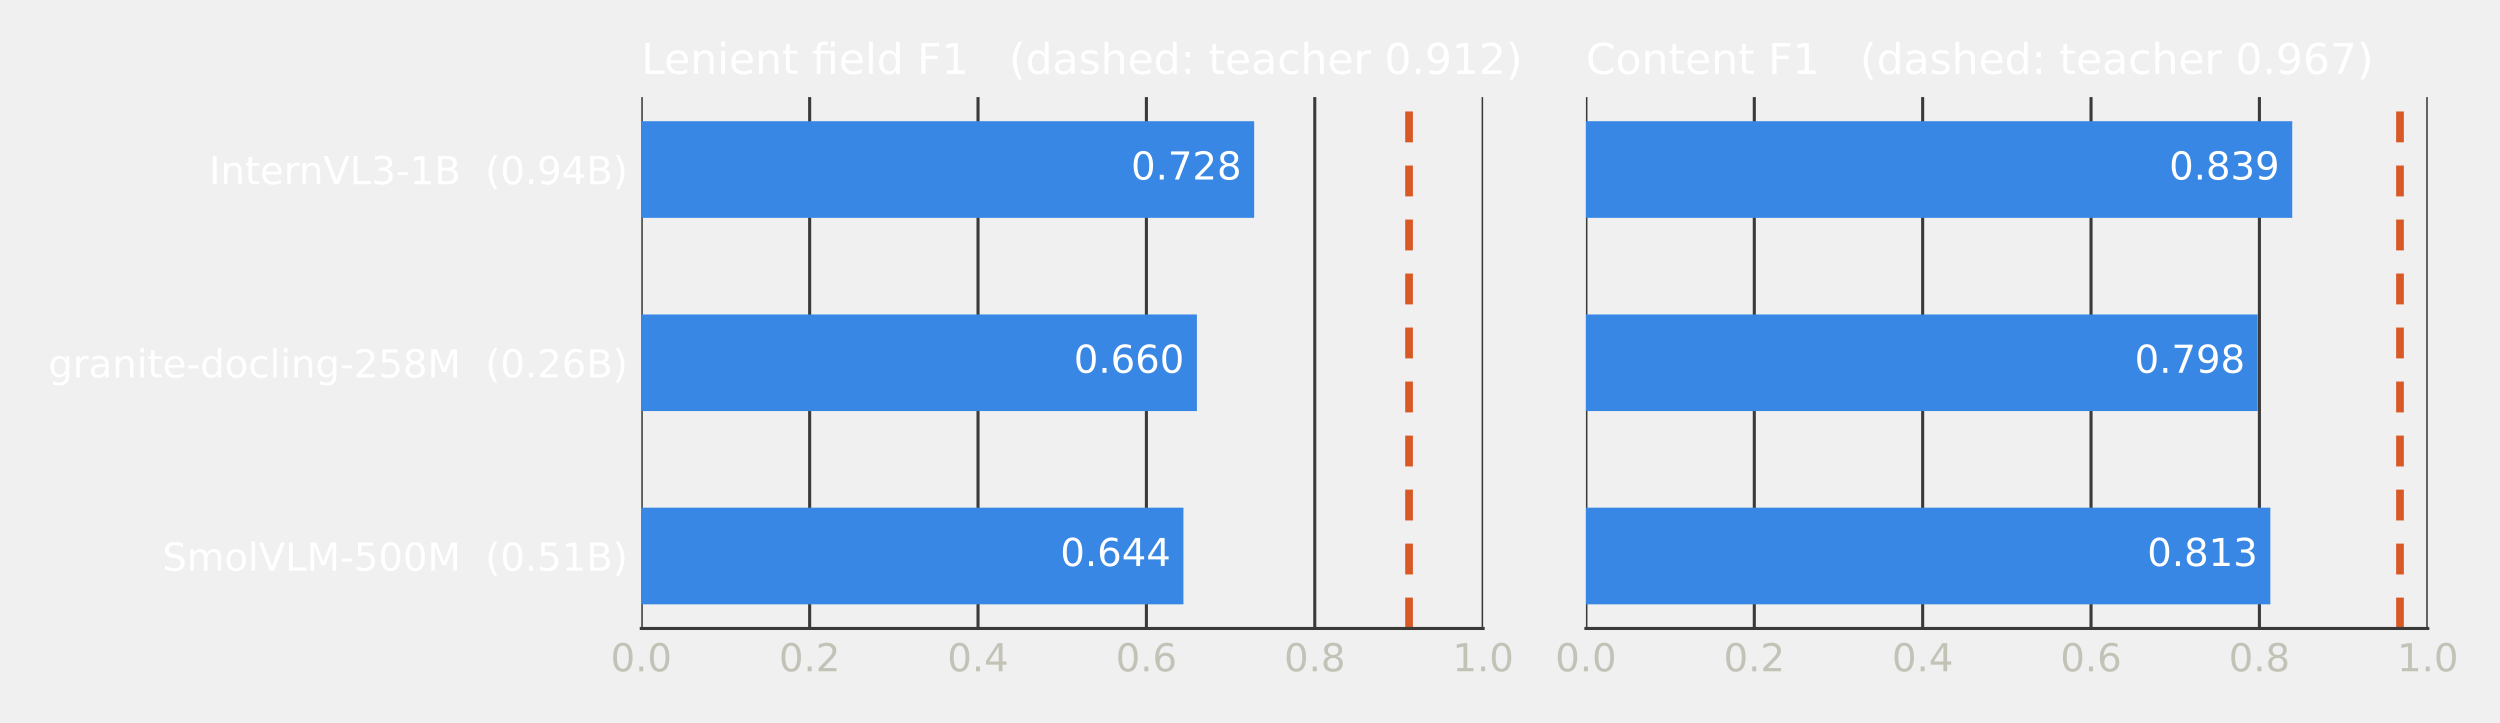
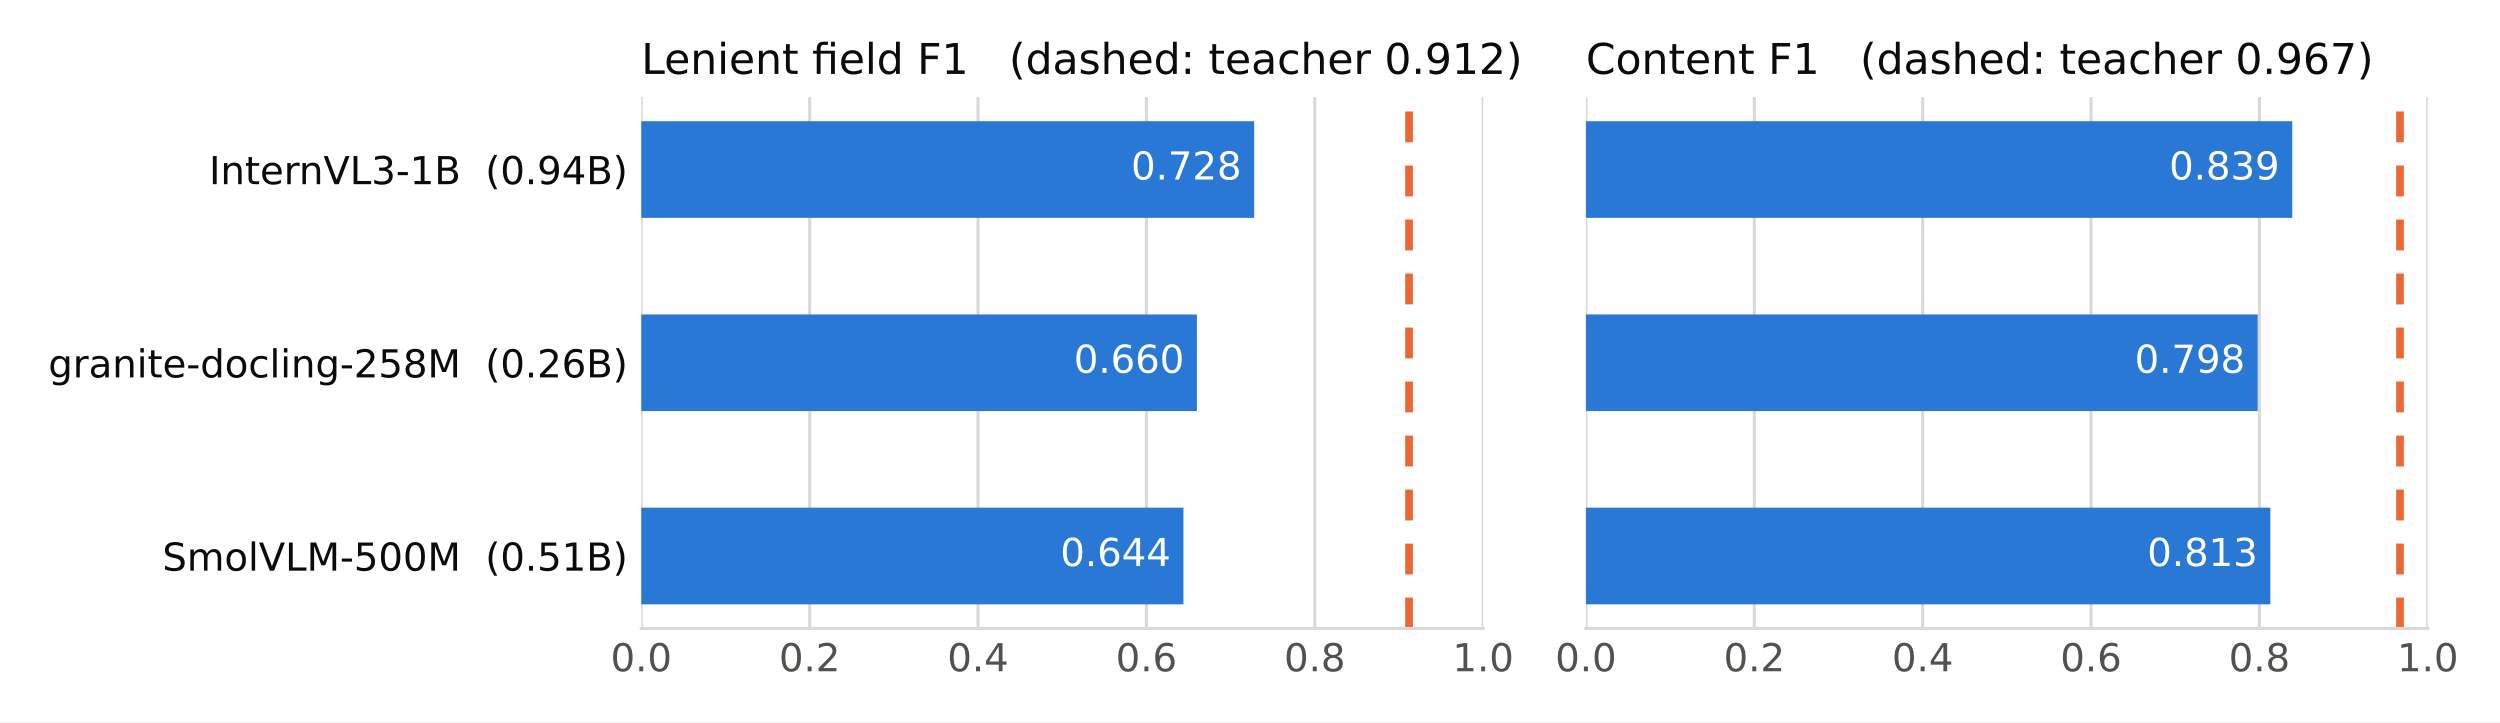
<svg xmlns="http://www.w3.org/2000/svg" xmlns:xlink="http://www.w3.org/1999/xlink" width="648pt" height="187.2pt" viewBox="0 0 648 187.2" version="1.1">
  <defs>
    <style type="text/css">*{stroke-linejoin: round; stroke-linecap: butt}</style>
  </defs>
  <g id="figure_1">
    <g id="patch_1">
-       <path d="M 0 187.2  L 648 187.2  L 648 0  L 0 0  L 0 187.2  z " style="fill: none; opacity: 0" />
+       <path d="M 0 187.2  L 648 187.2  L 648 0  L 0 0  z " style="fill: #ffffff" />
    </g>
    <g id="axes_1">
      <g id="patch_2">
        <path d="M 166.22 162.9  L 384.43 162.9  L 384.43 25.157  L 166.22 25.157  L 166.22 162.9  z " style="fill: none" />
      </g>
      <g id="matplotlib.axis_1">
        <g id="xtick_1">
          <g id="line2d_1">
-             <path d="M 166.22 162.9  L 166.22 25.157  " clip-path="url(#pff4e7fbd43)" style="fill: none; stroke: #3a3a38; stroke-width: 0.8; stroke-linecap: square" />
+             <path d="M 166.22 162.9  L 166.22 25.157  " clip-path="url(#pdae1a4c7ed)" style="fill: none; stroke: #d9d8d4; stroke-width: 0.8; stroke-linecap: square" />
          </g>
          <g id="line2d_2" />
          <g id="text_1">
-             <g style="fill: #c3c2b7" transform="translate(158.2684 173.9977) scale(0.1 -0.1)">
+             <g style="fill: #52514e" transform="translate(158.2684 173.9977) scale(0.1 -0.1)">
              <defs>
                <path id="DejaVuSans-13" d="M 2034 4250  Q 1547 4250 1301 3770  Q 1056 3291 1056 2328  Q 1056 1369 1301 889  Q 1547 409 2034 409  Q 2525 409 2770 889  Q 3016 1369 3016 2328  Q 3016 3291 2770 3770  Q 2525 4250 2034 4250  z M 2034 4750  Q 2819 4750 3233 4129  Q 3647 3509 3647 2328  Q 3647 1150 3233 529  Q 2819 -91 2034 -91  Q 1250 -91 836 529  Q 422 1150 422 2328  Q 422 3509 836 4129  Q 1250 4750 2034 4750  z " transform="scale(0.015625)" />
                <path id="DejaVuSans-11" d="M 684 794  L 1344 794  L 1344 0  L 684 0  L 684 794  z " transform="scale(0.015625)" />
              </defs>
              <use xlink:href="#DejaVuSans-13" />
              <use xlink:href="#DejaVuSans-11" transform="translate(63.625 0)" />
              <use xlink:href="#DejaVuSans-13" transform="translate(95.40625 0)" />
            </g>
          </g>
        </g>
        <g id="xtick_2">
          <g id="line2d_3">
-             <path d="M 209.862 162.9  L 209.862 25.157  " clip-path="url(#pff4e7fbd43)" style="fill: none; stroke: #3a3a38; stroke-width: 0.8; stroke-linecap: square" />
+             <path d="M 209.862 162.9  L 209.862 25.157  " clip-path="url(#pdae1a4c7ed)" style="fill: none; stroke: #d9d8d4; stroke-width: 0.8; stroke-linecap: square" />
          </g>
          <g id="line2d_4" />
          <g id="text_2">
-             <g style="fill: #c3c2b7" transform="translate(201.9104 173.9977) scale(0.1 -0.1)">
+             <g style="fill: #52514e" transform="translate(201.9104 173.9977) scale(0.1 -0.1)">
              <defs>
                <path id="DejaVuSans-15" d="M 1228 531  L 3431 531  L 3431 0  L 469 0  L 469 531  Q 828 903 1448 1529  Q 2069 2156 2228 2338  Q 2531 2678 2651 2914  Q 2772 3150 2772 3378  Q 2772 3750 2511 3984  Q 2250 4219 1831 4219  Q 1534 4219 1204 4116  Q 875 4013 500 3803  L 500 4441  Q 881 4594 1212 4672  Q 1544 4750 1819 4750  Q 2544 4750 2975 4387  Q 3406 4025 3406 3419  Q 3406 3131 3298 2873  Q 3191 2616 2906 2266  Q 2828 2175 2409 1742  Q 1991 1309 1228 531  z " transform="scale(0.015625)" />
              </defs>
              <use xlink:href="#DejaVuSans-13" />
              <use xlink:href="#DejaVuSans-11" transform="translate(63.625 0)" />
              <use xlink:href="#DejaVuSans-15" transform="translate(95.40625 0)" />
            </g>
          </g>
        </g>
        <g id="xtick_3">
          <g id="line2d_5">
-             <path d="M 253.504 162.9  L 253.504 25.157  " clip-path="url(#pff4e7fbd43)" style="fill: none; stroke: #3a3a38; stroke-width: 0.8; stroke-linecap: square" />
+             <path d="M 253.504 162.9  L 253.504 25.157  " clip-path="url(#pdae1a4c7ed)" style="fill: none; stroke: #d9d8d4; stroke-width: 0.8; stroke-linecap: square" />
          </g>
          <g id="line2d_6" />
          <g id="text_3">
-             <g style="fill: #c3c2b7" transform="translate(245.5524 173.9977) scale(0.1 -0.1)">
+             <g style="fill: #52514e" transform="translate(245.5524 173.9977) scale(0.1 -0.1)">
              <defs>
                <path id="DejaVuSans-17" d="M 2419 4116  L 825 1625  L 2419 1625  L 2419 4116  z M 2253 4666  L 3047 4666  L 3047 1625  L 3713 1625  L 3713 1100  L 3047 1100  L 3047 0  L 2419 0  L 2419 1100  L 313 1100  L 313 1709  L 2253 4666  z " transform="scale(0.015625)" />
              </defs>
              <use xlink:href="#DejaVuSans-13" />
              <use xlink:href="#DejaVuSans-11" transform="translate(63.625 0)" />
              <use xlink:href="#DejaVuSans-17" transform="translate(95.40625 0)" />
            </g>
          </g>
        </g>
        <g id="xtick_4">
          <g id="line2d_7">
-             <path d="M 297.146 162.9  L 297.146 25.157  " clip-path="url(#pff4e7fbd43)" style="fill: none; stroke: #3a3a38; stroke-width: 0.8; stroke-linecap: square" />
+             <path d="M 297.146 162.9  L 297.146 25.157  " clip-path="url(#pdae1a4c7ed)" style="fill: none; stroke: #d9d8d4; stroke-width: 0.8; stroke-linecap: square" />
          </g>
          <g id="line2d_8" />
          <g id="text_4">
-             <g style="fill: #c3c2b7" transform="translate(289.1944 173.9977) scale(0.1 -0.1)">
+             <g style="fill: #52514e" transform="translate(289.1944 173.9977) scale(0.1 -0.1)">
              <defs>
                <path id="DejaVuSans-19" d="M 2113 2584  Q 1688 2584 1439 2293  Q 1191 2003 1191 1497  Q 1191 994 1439 701  Q 1688 409 2113 409  Q 2538 409 2786 701  Q 3034 994 3034 1497  Q 3034 2003 2786 2293  Q 2538 2584 2113 2584  z M 3366 4563  L 3366 3988  Q 3128 4100 2886 4159  Q 2644 4219 2406 4219  Q 1781 4219 1451 3797  Q 1122 3375 1075 2522  Q 1259 2794 1537 2939  Q 1816 3084 2150 3084  Q 2853 3084 3261 2657  Q 3669 2231 3669 1497  Q 3669 778 3244 343  Q 2819 -91 2113 -91  Q 1303 -91 875 529  Q 447 1150 447 2328  Q 447 3434 972 4092  Q 1497 4750 2381 4750  Q 2619 4750 2861 4703  Q 3103 4656 3366 4563  z " transform="scale(0.015625)" />
              </defs>
              <use xlink:href="#DejaVuSans-13" />
              <use xlink:href="#DejaVuSans-11" transform="translate(63.625 0)" />
              <use xlink:href="#DejaVuSans-19" transform="translate(95.40625 0)" />
            </g>
          </g>
        </g>
        <g id="xtick_5">
          <g id="line2d_9">
-             <path d="M 340.788 162.9  L 340.788 25.157  " clip-path="url(#pff4e7fbd43)" style="fill: none; stroke: #3a3a38; stroke-width: 0.8; stroke-linecap: square" />
+             <path d="M 340.788 162.9  L 340.788 25.157  " clip-path="url(#pdae1a4c7ed)" style="fill: none; stroke: #d9d8d4; stroke-width: 0.8; stroke-linecap: square" />
          </g>
          <g id="line2d_10" />
          <g id="text_5">
-             <g style="fill: #c3c2b7" transform="translate(332.8364 173.9977) scale(0.1 -0.1)">
+             <g style="fill: #52514e" transform="translate(332.8364 173.9977) scale(0.1 -0.1)">
              <defs>
                <path id="DejaVuSans-1b" d="M 2034 2216  Q 1584 2216 1326 1975  Q 1069 1734 1069 1313  Q 1069 891 1326 650  Q 1584 409 2034 409  Q 2484 409 2743 651  Q 3003 894 3003 1313  Q 3003 1734 2745 1975  Q 2488 2216 2034 2216  z M 1403 2484  Q 997 2584 770 2862  Q 544 3141 544 3541  Q 544 4100 942 4425  Q 1341 4750 2034 4750  Q 2731 4750 3128 4425  Q 3525 4100 3525 3541  Q 3525 3141 3298 2862  Q 3072 2584 2669 2484  Q 3125 2378 3379 2068  Q 3634 1759 3634 1313  Q 3634 634 3220 271  Q 2806 -91 2034 -91  Q 1263 -91 848 271  Q 434 634 434 1313  Q 434 1759 690 2068  Q 947 2378 1403 2484  z M 1172 3481  Q 1172 3119 1398 2916  Q 1625 2713 2034 2713  Q 2441 2713 2670 2916  Q 2900 3119 2900 3481  Q 2900 3844 2670 4047  Q 2441 4250 2034 4250  Q 1625 4250 1398 4047  Q 1172 3844 1172 3481  z " transform="scale(0.015625)" />
              </defs>
              <use xlink:href="#DejaVuSans-13" />
              <use xlink:href="#DejaVuSans-11" transform="translate(63.625 0)" />
              <use xlink:href="#DejaVuSans-1b" transform="translate(95.40625 0)" />
            </g>
          </g>
        </g>
        <g id="xtick_6">
          <g id="line2d_11">
-             <path d="M 384.43 162.9  L 384.43 25.157  " clip-path="url(#pff4e7fbd43)" style="fill: none; stroke: #3a3a38; stroke-width: 0.8; stroke-linecap: square" />
+             <path d="M 384.43 162.9  L 384.43 25.157  " clip-path="url(#pdae1a4c7ed)" style="fill: none; stroke: #d9d8d4; stroke-width: 0.8; stroke-linecap: square" />
          </g>
          <g id="line2d_12" />
          <g id="text_6">
-             <g style="fill: #c3c2b7" transform="translate(376.4784 173.9977) scale(0.1 -0.1)">
+             <g style="fill: #52514e" transform="translate(376.4784 173.9977) scale(0.1 -0.1)">
              <defs>
                <path id="DejaVuSans-14" d="M 794 531  L 1825 531  L 1825 4091  L 703 3866  L 703 4441  L 1819 4666  L 2450 4666  L 2450 531  L 3481 531  L 3481 0  L 794 0  L 794 531  z " transform="scale(0.015625)" />
              </defs>
              <use xlink:href="#DejaVuSans-14" />
              <use xlink:href="#DejaVuSans-11" transform="translate(63.625 0)" />
              <use xlink:href="#DejaVuSans-13" transform="translate(95.40625 0)" />
            </g>
          </g>
        </g>
      </g>
      <g id="matplotlib.axis_2">
        <g id="ytick_1">
          <g id="line2d_13" />
          <g id="text_7">
-             <g style="fill: #ffffff" transform="translate(42.08406 147.9161) scale(0.1 -0.1)">
+             <g style="fill: #0b0b0b" transform="translate(42.08406 147.9161) scale(0.1 -0.1)">
              <defs>
                <path id="DejaVuSans-36" d="M 3425 4513  L 3425 3897  Q 3066 4069 2747 4153  Q 2428 4238 2131 4238  Q 1616 4238 1336 4038  Q 1056 3838 1056 3469  Q 1056 3159 1242 3001  Q 1428 2844 1947 2747  L 2328 2669  Q 3034 2534 3370 2195  Q 3706 1856 3706 1288  Q 3706 609 3251 259  Q 2797 -91 1919 -91  Q 1588 -91 1214 -16  Q 841 59 441 206  L 441 856  Q 825 641 1194 531  Q 1563 422 1919 422  Q 2459 422 2753 634  Q 3047 847 3047 1241  Q 3047 1584 2836 1778  Q 2625 1972 2144 2069  L 1759 2144  Q 1053 2284 737 2584  Q 422 2884 422 3419  Q 422 4038 858 4394  Q 1294 4750 2059 4750  Q 2388 4750 2728 4690  Q 3069 4631 3425 4513  z " transform="scale(0.015625)" />
                <path id="DejaVuSans-50" d="M 3328 2828  Q 3544 3216 3844 3400  Q 4144 3584 4550 3584  Q 5097 3584 5394 3201  Q 5691 2819 5691 2113  L 5691 0  L 5113 0  L 5113 2094  Q 5113 2597 4934 2840  Q 4756 3084 4391 3084  Q 3944 3084 3684 2787  Q 3425 2491 3425 1978  L 3425 0  L 2847 0  L 2847 2094  Q 2847 2600 2669 2842  Q 2491 3084 2119 3084  Q 1678 3084 1418 2786  Q 1159 2488 1159 1978  L 1159 0  L 581 0  L 581 3500  L 1159 3500  L 1159 2956  Q 1356 3278 1631 3431  Q 1906 3584 2284 3584  Q 2666 3584 2933 3390  Q 3200 3197 3328 2828  z " transform="scale(0.015625)" />
                <path id="DejaVuSans-52" d="M 1959 3097  Q 1497 3097 1228 2736  Q 959 2375 959 1747  Q 959 1119 1226 758  Q 1494 397 1959 397  Q 2419 397 2687 759  Q 2956 1122 2956 1747  Q 2956 2369 2687 2733  Q 2419 3097 1959 3097  z M 1959 3584  Q 2709 3584 3137 3096  Q 3566 2609 3566 1747  Q 3566 888 3137 398  Q 2709 -91 1959 -91  Q 1206 -91 779 398  Q 353 888 353 1747  Q 353 2609 779 3096  Q 1206 3584 1959 3584  z " transform="scale(0.015625)" />
                <path id="DejaVuSans-4f" d="M 603 4863  L 1178 4863  L 1178 0  L 603 0  L 603 4863  z " transform="scale(0.015625)" />
                <path id="DejaVuSans-39" d="M 1831 0  L 50 4666  L 709 4666  L 2188 738  L 3669 4666  L 4325 4666  L 2547 0  L 1831 0  z " transform="scale(0.015625)" />
                <path id="DejaVuSans-2f" d="M 628 4666  L 1259 4666  L 1259 531  L 3531 531  L 3531 0  L 628 0  L 628 4666  z " transform="scale(0.015625)" />
                <path id="DejaVuSans-30" d="M 628 4666  L 1569 4666  L 2759 1491  L 3956 4666  L 4897 4666  L 4897 0  L 4281 0  L 4281 4097  L 3078 897  L 2444 897  L 1241 4097  L 1241 0  L 628 0  L 628 4666  z " transform="scale(0.015625)" />
                <path id="DejaVuSans-10" d="M 313 2009  L 1997 2009  L 1997 1497  L 313 1497  L 313 2009  z " transform="scale(0.015625)" />
                <path id="DejaVuSans-18" d="M 691 4666  L 3169 4666  L 3169 4134  L 1269 4134  L 1269 2991  Q 1406 3038 1543 3061  Q 1681 3084 1819 3084  Q 2600 3084 3056 2656  Q 3513 2228 3513 1497  Q 3513 744 3044 326  Q 2575 -91 1722 -91  Q 1428 -91 1123 -41  Q 819 9 494 109  L 494 744  Q 775 591 1075 516  Q 1375 441 1709 441  Q 2250 441 2565 725  Q 2881 1009 2881 1497  Q 2881 1984 2565 2268  Q 2250 2553 1709 2553  Q 1456 2553 1204 2497  Q 953 2441 691 2322  L 691 4666  z " transform="scale(0.015625)" />
                <path id="DejaVuSans-3" transform="scale(0.015625)" />
                <path id="DejaVuSans-b" d="M 1984 4856  Q 1566 4138 1362 3434  Q 1159 2731 1159 2009  Q 1159 1288 1364 580  Q 1569 -128 1984 -844  L 1484 -844  Q 1016 -109 783 600  Q 550 1309 550 2009  Q 550 2706 781 3412  Q 1013 4119 1484 4856  L 1984 4856  z " transform="scale(0.015625)" />
                <path id="DejaVuSans-25" d="M 1259 2228  L 1259 519  L 2272 519  Q 2781 519 3026 730  Q 3272 941 3272 1375  Q 3272 1813 3026 2020  Q 2781 2228 2272 2228  L 1259 2228  z M 1259 4147  L 1259 2741  L 2194 2741  Q 2656 2741 2882 2914  Q 3109 3088 3109 3444  Q 3109 3797 2882 3972  Q 2656 4147 2194 4147  L 1259 4147  z M 628 4666  L 2241 4666  Q 2963 4666 3353 4366  Q 3744 4066 3744 3513  Q 3744 3084 3544 2831  Q 3344 2578 2956 2516  Q 3422 2416 3680 2098  Q 3938 1781 3938 1306  Q 3938 681 3513 340  Q 3088 0 2303 0  L 628 0  L 628 4666  z " transform="scale(0.015625)" />
                <path id="DejaVuSans-c" d="M 513 4856  L 1013 4856  Q 1481 4119 1714 3412  Q 1947 2706 1947 2009  Q 1947 1309 1714 600  Q 1481 -109 1013 -844  L 513 -844  Q 928 -128 1133 580  Q 1338 1288 1338 2009  Q 1338 2731 1133 3434  Q 928 4138 513 4856  z " transform="scale(0.015625)" />
              </defs>
              <use xlink:href="#DejaVuSans-36" />
              <use xlink:href="#DejaVuSans-50" transform="translate(63.48438 0)" />
              <use xlink:href="#DejaVuSans-52" transform="translate(160.8906 0)" />
              <use xlink:href="#DejaVuSans-4f" transform="translate(222.0781 0)" />
              <use xlink:href="#DejaVuSans-39" transform="translate(249.8594 0)" />
              <use xlink:href="#DejaVuSans-2f" transform="translate(318.2656 0)" />
              <use xlink:href="#DejaVuSans-30" transform="translate(373.9844 0)" />
              <use xlink:href="#DejaVuSans-10" transform="translate(460.2656 0)" />
              <use xlink:href="#DejaVuSans-18" transform="translate(496.3438 0)" />
              <use xlink:href="#DejaVuSans-13" transform="translate(559.9688 0)" />
              <use xlink:href="#DejaVuSans-13" transform="translate(623.5938 0)" />
              <use xlink:href="#DejaVuSans-30" transform="translate(687.2188 0)" />
              <use xlink:href="#DejaVuSans-3" transform="translate(773.5 0)" />
              <use xlink:href="#DejaVuSans-3" transform="translate(805.2812 0)" />
              <use xlink:href="#DejaVuSans-b" transform="translate(837.0625 0)" />
              <use xlink:href="#DejaVuSans-13" transform="translate(876.0781 0)" />
              <use xlink:href="#DejaVuSans-11" transform="translate(939.7031 0)" />
              <use xlink:href="#DejaVuSans-18" transform="translate(971.4844 0)" />
              <use xlink:href="#DejaVuSans-14" transform="translate(1035.109 0)" />
              <use xlink:href="#DejaVuSans-25" transform="translate(1098.734 0)" />
              <use xlink:href="#DejaVuSans-c" transform="translate(1167.344 0)" />
            </g>
          </g>
        </g>
        <g id="ytick_2">
          <g id="line2d_14" />
          <g id="text_8">
-             <g style="fill: #ffffff" transform="translate(12.51844 97.82793) scale(0.1 -0.1)">
+             <g style="fill: #0b0b0b" transform="translate(12.51844 97.82793) scale(0.1 -0.1)">
              <defs>
                <path id="DejaVuSans-4a" d="M 2906 1791  Q 2906 2416 2648 2759  Q 2391 3103 1925 3103  Q 1463 3103 1205 2759  Q 947 2416 947 1791  Q 947 1169 1205 825  Q 1463 481 1925 481  Q 2391 481 2648 825  Q 2906 1169 2906 1791  z M 3481 434  Q 3481 -459 3084 -895  Q 2688 -1331 1869 -1331  Q 1566 -1331 1297 -1286  Q 1028 -1241 775 -1147  L 775 -588  Q 1028 -725 1275 -790  Q 1522 -856 1778 -856  Q 2344 -856 2625 -561  Q 2906 -266 2906 331  L 2906 616  Q 2728 306 2450 153  Q 2172 0 1784 0  Q 1141 0 747 490  Q 353 981 353 1791  Q 353 2603 747 3093  Q 1141 3584 1784 3584  Q 2172 3584 2450 3431  Q 2728 3278 2906 2969  L 2906 3500  L 3481 3500  L 3481 434  z " transform="scale(0.015625)" />
                <path id="DejaVuSans-55" d="M 2631 2963  Q 2534 3019 2420 3045  Q 2306 3072 2169 3072  Q 1681 3072 1420 2755  Q 1159 2438 1159 1844  L 1159 0  L 581 0  L 581 3500  L 1159 3500  L 1159 2956  Q 1341 3275 1631 3429  Q 1922 3584 2338 3584  Q 2397 3584 2469 3576  Q 2541 3569 2628 3553  L 2631 2963  z " transform="scale(0.015625)" />
                <path id="DejaVuSans-44" d="M 2194 1759  Q 1497 1759 1228 1600  Q 959 1441 959 1056  Q 959 750 1161 570  Q 1363 391 1709 391  Q 2188 391 2477 730  Q 2766 1069 2766 1631  L 2766 1759  L 2194 1759  z M 3341 1997  L 3341 0  L 2766 0  L 2766 531  Q 2569 213 2275 61  Q 1981 -91 1556 -91  Q 1019 -91 701 211  Q 384 513 384 1019  Q 384 1609 779 1909  Q 1175 2209 1959 2209  L 2766 2209  L 2766 2266  Q 2766 2663 2505 2880  Q 2244 3097 1772 3097  Q 1472 3097 1187 3025  Q 903 2953 641 2809  L 641 3341  Q 956 3463 1253 3523  Q 1550 3584 1831 3584  Q 2591 3584 2966 3190  Q 3341 2797 3341 1997  z " transform="scale(0.015625)" />
                <path id="DejaVuSans-51" d="M 3513 2113  L 3513 0  L 2938 0  L 2938 2094  Q 2938 2591 2744 2837  Q 2550 3084 2163 3084  Q 1697 3084 1428 2787  Q 1159 2491 1159 1978  L 1159 0  L 581 0  L 581 3500  L 1159 3500  L 1159 2956  Q 1366 3272 1645 3428  Q 1925 3584 2291 3584  Q 2894 3584 3203 3211  Q 3513 2838 3513 2113  z " transform="scale(0.015625)" />
                <path id="DejaVuSans-4c" d="M 603 3500  L 1178 3500  L 1178 0  L 603 0  L 603 3500  z M 603 4863  L 1178 4863  L 1178 4134  L 603 4134  L 603 4863  z " transform="scale(0.015625)" />
                <path id="DejaVuSans-57" d="M 1172 4494  L 1172 3500  L 2356 3500  L 2356 3053  L 1172 3053  L 1172 1153  Q 1172 725 1289 603  Q 1406 481 1766 481  L 2356 481  L 2356 0  L 1766 0  Q 1100 0 847 248  Q 594 497 594 1153  L 594 3053  L 172 3053  L 172 3500  L 594 3500  L 594 4494  L 1172 4494  z " transform="scale(0.015625)" />
                <path id="DejaVuSans-48" d="M 3597 1894  L 3597 1613  L 953 1613  Q 991 1019 1311 708  Q 1631 397 2203 397  Q 2534 397 2845 478  Q 3156 559 3463 722  L 3463 178  Q 3153 47 2828 -22  Q 2503 -91 2169 -91  Q 1331 -91 842 396  Q 353 884 353 1716  Q 353 2575 817 3079  Q 1281 3584 2069 3584  Q 2775 3584 3186 3129  Q 3597 2675 3597 1894  z M 3022 2063  Q 3016 2534 2758 2815  Q 2500 3097 2075 3097  Q 1594 3097 1305 2825  Q 1016 2553 972 2059  L 3022 2063  z " transform="scale(0.015625)" />
                <path id="DejaVuSans-47" d="M 2906 2969  L 2906 4863  L 3481 4863  L 3481 0  L 2906 0  L 2906 525  Q 2725 213 2448 61  Q 2172 -91 1784 -91  Q 1150 -91 751 415  Q 353 922 353 1747  Q 353 2572 751 3078  Q 1150 3584 1784 3584  Q 2172 3584 2448 3432  Q 2725 3281 2906 2969  z M 947 1747  Q 947 1113 1208 752  Q 1469 391 1925 391  Q 2381 391 2643 752  Q 2906 1113 2906 1747  Q 2906 2381 2643 2742  Q 2381 3103 1925 3103  Q 1469 3103 1208 2742  Q 947 2381 947 1747  z " transform="scale(0.015625)" />
                <path id="DejaVuSans-46" d="M 3122 3366  L 3122 2828  Q 2878 2963 2633 3030  Q 2388 3097 2138 3097  Q 1578 3097 1268 2742  Q 959 2388 959 1747  Q 959 1106 1268 751  Q 1578 397 2138 397  Q 2388 397 2633 464  Q 2878 531 3122 666  L 3122 134  Q 2881 22 2623 -34  Q 2366 -91 2075 -91  Q 1284 -91 818 406  Q 353 903 353 1747  Q 353 2603 823 3093  Q 1294 3584 2113 3584  Q 2378 3584 2631 3529  Q 2884 3475 3122 3366  z " transform="scale(0.015625)" />
              </defs>
              <use xlink:href="#DejaVuSans-4a" />
              <use xlink:href="#DejaVuSans-55" transform="translate(63.48438 0)" />
              <use xlink:href="#DejaVuSans-44" transform="translate(104.5938 0)" />
              <use xlink:href="#DejaVuSans-51" transform="translate(165.875 0)" />
              <use xlink:href="#DejaVuSans-4c" transform="translate(229.25 0)" />
              <use xlink:href="#DejaVuSans-57" transform="translate(257.0312 0)" />
              <use xlink:href="#DejaVuSans-48" transform="translate(296.2344 0)" />
              <use xlink:href="#DejaVuSans-10" transform="translate(357.7656 0)" />
              <use xlink:href="#DejaVuSans-47" transform="translate(393.8438 0)" />
              <use xlink:href="#DejaVuSans-52" transform="translate(457.3281 0)" />
              <use xlink:href="#DejaVuSans-46" transform="translate(518.5156 0)" />
              <use xlink:href="#DejaVuSans-4f" transform="translate(573.5 0)" />
              <use xlink:href="#DejaVuSans-4c" transform="translate(601.2812 0)" />
              <use xlink:href="#DejaVuSans-51" transform="translate(629.0625 0)" />
              <use xlink:href="#DejaVuSans-4a" transform="translate(692.4375 0)" />
              <use xlink:href="#DejaVuSans-10" transform="translate(755.9219 0)" />
              <use xlink:href="#DejaVuSans-15" transform="translate(792 0)" />
              <use xlink:href="#DejaVuSans-18" transform="translate(855.625 0)" />
              <use xlink:href="#DejaVuSans-1b" transform="translate(919.25 0)" />
              <use xlink:href="#DejaVuSans-30" transform="translate(982.875 0)" />
              <use xlink:href="#DejaVuSans-3" transform="translate(1069.156 0)" />
              <use xlink:href="#DejaVuSans-3" transform="translate(1100.938 0)" />
              <use xlink:href="#DejaVuSans-b" transform="translate(1132.719 0)" />
              <use xlink:href="#DejaVuSans-13" transform="translate(1171.734 0)" />
              <use xlink:href="#DejaVuSans-11" transform="translate(1235.359 0)" />
              <use xlink:href="#DejaVuSans-15" transform="translate(1267.141 0)" />
              <use xlink:href="#DejaVuSans-19" transform="translate(1330.766 0)" />
              <use xlink:href="#DejaVuSans-25" transform="translate(1394.391 0)" />
              <use xlink:href="#DejaVuSans-c" transform="translate(1463 0)" />
            </g>
          </g>
        </g>
        <g id="ytick_3">
          <g id="line2d_15" />
          <g id="text_9">
-             <g style="fill: #ffffff" transform="translate(54.19344 47.73933) scale(0.1 -0.1)">
+             <g style="fill: #0b0b0b" transform="translate(54.19344 47.73933) scale(0.1 -0.1)">
              <defs>
                <path id="DejaVuSans-2c" d="M 628 4666  L 1259 4666  L 1259 0  L 628 0  L 628 4666  z " transform="scale(0.015625)" />
                <path id="DejaVuSans-16" d="M 2597 2516  Q 3050 2419 3304 2112  Q 3559 1806 3559 1356  Q 3559 666 3084 287  Q 2609 -91 1734 -91  Q 1441 -91 1130 -33  Q 819 25 488 141  L 488 750  Q 750 597 1062 519  Q 1375 441 1716 441  Q 2309 441 2620 675  Q 2931 909 2931 1356  Q 2931 1769 2642 2001  Q 2353 2234 1838 2234  L 1294 2234  L 1294 2753  L 1863 2753  Q 2328 2753 2575 2939  Q 2822 3125 2822 3475  Q 2822 3834 2567 4026  Q 2313 4219 1838 4219  Q 1578 4219 1281 4162  Q 984 4106 628 3988  L 628 4550  Q 988 4650 1302 4700  Q 1616 4750 1894 4750  Q 2613 4750 3031 4423  Q 3450 4097 3450 3541  Q 3450 3153 3228 2886  Q 3006 2619 2597 2516  z " transform="scale(0.015625)" />
                <path id="DejaVuSans-1c" d="M 703 97  L 703 672  Q 941 559 1184 500  Q 1428 441 1663 441  Q 2288 441 2617 861  Q 2947 1281 2994 2138  Q 2813 1869 2534 1725  Q 2256 1581 1919 1581  Q 1219 1581 811 2004  Q 403 2428 403 3163  Q 403 3881 828 4315  Q 1253 4750 1959 4750  Q 2769 4750 3195 4129  Q 3622 3509 3622 2328  Q 3622 1225 3098 567  Q 2575 -91 1691 -91  Q 1453 -91 1209 -44  Q 966 3 703 97  z M 1959 2075  Q 2384 2075 2632 2365  Q 2881 2656 2881 3163  Q 2881 3666 2632 3958  Q 2384 4250 1959 4250  Q 1534 4250 1286 3958  Q 1038 3666 1038 3163  Q 1038 2656 1286 2365  Q 1534 2075 1959 2075  z " transform="scale(0.015625)" />
              </defs>
              <use xlink:href="#DejaVuSans-2c" />
              <use xlink:href="#DejaVuSans-51" transform="translate(29.5 0)" />
              <use xlink:href="#DejaVuSans-57" transform="translate(92.875 0)" />
              <use xlink:href="#DejaVuSans-48" transform="translate(132.0781 0)" />
              <use xlink:href="#DejaVuSans-55" transform="translate(193.6094 0)" />
              <use xlink:href="#DejaVuSans-51" transform="translate(232.9688 0)" />
              <use xlink:href="#DejaVuSans-39" transform="translate(296.3438 0)" />
              <use xlink:href="#DejaVuSans-2f" transform="translate(364.75 0)" />
              <use xlink:href="#DejaVuSans-16" transform="translate(420.4688 0)" />
              <use xlink:href="#DejaVuSans-10" transform="translate(484.0938 0)" />
              <use xlink:href="#DejaVuSans-14" transform="translate(520.1719 0)" />
              <use xlink:href="#DejaVuSans-25" transform="translate(583.7969 0)" />
              <use xlink:href="#DejaVuSans-3" transform="translate(652.4062 0)" />
              <use xlink:href="#DejaVuSans-3" transform="translate(684.1875 0)" />
              <use xlink:href="#DejaVuSans-b" transform="translate(715.9688 0)" />
              <use xlink:href="#DejaVuSans-13" transform="translate(754.9844 0)" />
              <use xlink:href="#DejaVuSans-11" transform="translate(818.6094 0)" />
              <use xlink:href="#DejaVuSans-1c" transform="translate(850.3906 0)" />
              <use xlink:href="#DejaVuSans-17" transform="translate(914.0156 0)" />
              <use xlink:href="#DejaVuSans-25" transform="translate(977.6406 0)" />
              <use xlink:href="#DejaVuSans-c" transform="translate(1046.25 0)" />
            </g>
          </g>
        </g>
      </g>
      <g id="patch_3">
-         <path d="M 166.22 156.639  L 306.747 156.639  L 306.747 131.595  L 166.22 131.595  z " clip-path="url(#pff4e7fbd43)" style="fill: #3987e5" />
+         <path d="M 166.22 156.639  L 306.747 156.639  L 306.747 131.595  L 166.22 131.595  z " clip-path="url(#pdae1a4c7ed)" style="fill: #2a78d6" />
      </g>
      <g id="patch_4">
-         <path d="M 166.22 106.551  L 310.239 106.551  L 310.239 81.507  L 166.22 81.507  z " clip-path="url(#pff4e7fbd43)" style="fill: #3987e5" />
+         <path d="M 166.22 106.551  L 310.239 106.551  L 310.239 81.507  L 166.22 81.507  z " clip-path="url(#pdae1a4c7ed)" style="fill: #2a78d6" />
      </g>
      <g id="patch_5">
-         <path d="M 166.22 56.463  L 325.077 56.463  L 325.077 31.418  L 166.22 31.418  z " clip-path="url(#pff4e7fbd43)" style="fill: #3987e5" />
+         <path d="M 166.22 56.463  L 325.077 56.463  L 325.077 31.418  L 166.22 31.418  z " clip-path="url(#pdae1a4c7ed)" style="fill: #2a78d6" />
      </g>
      <g id="line2d_16">
-         <path d="M 365.228 162.9  L 365.228 25.157  " clip-path="url(#pff4e7fbd43)" style="fill: none; stroke-dasharray: 8,6; stroke-dashoffset: 0; stroke: #d95926; stroke-width: 2" />
+         <path d="M 365.228 162.9  L 365.228 25.157  " clip-path="url(#pdae1a4c7ed)" style="fill: none; stroke-dasharray: 8,6; stroke-dashoffset: 0; stroke: #eb6834; stroke-width: 2" />
      </g>
      <g id="patch_6">
-         <path d="M 166.22 162.9  L 384.43 162.9  " style="fill: none; stroke: #3a3a38; stroke-width: 0.8; stroke-linejoin: miter; stroke-linecap: square" />
+         <path d="M 166.22 162.9  L 384.43 162.9  " style="fill: none; stroke: #d9d8d4; stroke-width: 0.8; stroke-linejoin: miter; stroke-linecap: square" />
      </g>
      <g id="text_10">
        <g style="fill: #ffffff" transform="translate(274.846 146.7146) scale(0.1 -0.1)">
          <use xlink:href="#DejaVuSans-13" />
          <use xlink:href="#DejaVuSans-11" transform="translate(63.625 0)" />
          <use xlink:href="#DejaVuSans-19" transform="translate(95.40625 0)" />
          <use xlink:href="#DejaVuSans-17" transform="translate(159.0312 0)" />
          <use xlink:href="#DejaVuSans-17" transform="translate(222.6562 0)" />
        </g>
      </g>
      <g id="text_11">
        <g style="fill: #ffffff" transform="translate(278.3373 96.62637) scale(0.1 -0.1)">
          <use xlink:href="#DejaVuSans-13" />
          <use xlink:href="#DejaVuSans-11" transform="translate(63.625 0)" />
          <use xlink:href="#DejaVuSans-19" transform="translate(95.40625 0)" />
          <use xlink:href="#DejaVuSans-19" transform="translate(159.0312 0)" />
          <use xlink:href="#DejaVuSans-13" transform="translate(222.6562 0)" />
        </g>
      </g>
      <g id="text_12">
        <g style="fill: #ffffff" transform="translate(293.1756 46.53816) scale(0.1 -0.1)">
          <defs>
            <path id="DejaVuSans-1a" d="M 525 4666  L 3525 4666  L 3525 4397  L 1831 0  L 1172 0  L 2766 4134  L 525 4134  L 525 4666  z " transform="scale(0.015625)" />
          </defs>
          <use xlink:href="#DejaVuSans-13" />
          <use xlink:href="#DejaVuSans-11" transform="translate(63.625 0)" />
          <use xlink:href="#DejaVuSans-1a" transform="translate(95.40625 0)" />
          <use xlink:href="#DejaVuSans-15" transform="translate(159.0312 0)" />
          <use xlink:href="#DejaVuSans-1b" transform="translate(222.6562 0)" />
        </g>
      </g>
      <g id="text_13">
-         <g style="fill: #ffffff" transform="translate(166.22 19.15742) scale(0.11 -0.11)">
+         <g style="fill: #0b0b0b" transform="translate(166.22 19.15742) scale(0.11 -0.11)">
          <defs>
            <path id="DejaVuSans-13af" d="M 3431 3500  L 3431 0  L 2853 0  L 2853 3053  L 1275 3053  L 1275 0  L 697 0  L 697 3053  L 147 3053  L 147 3500  L 697 3500  L 697 3744  Q 697 4316 967 4589  Q 1238 4863 1797 4863  L 2375 4863  L 2375 4384  L 1825 4384  Q 1516 4384 1395 4259  Q 1275 4134 1275 3809  L 1275 3500  L 3431 3500  z M 2853 4856  L 3431 4856  L 3431 4128  L 2853 4128  L 2853 4856  z " transform="scale(0.015625)" />
            <path id="DejaVuSans-29" d="M 628 4666  L 3309 4666  L 3309 4134  L 1259 4134  L 1259 2759  L 3109 2759  L 3109 2228  L 1259 2228  L 1259 0  L 628 0  L 628 4666  z " transform="scale(0.015625)" />
            <path id="DejaVuSans-56" d="M 2834 3397  L 2834 2853  Q 2591 2978 2328 3040  Q 2066 3103 1784 3103  Q 1356 3103 1142 2972  Q 928 2841 928 2578  Q 928 2378 1081 2264  Q 1234 2150 1697 2047  L 1894 2003  Q 2506 1872 2764 1633  Q 3022 1394 3022 966  Q 3022 478 2636 193  Q 2250 -91 1575 -91  Q 1294 -91 989 -36  Q 684 19 347 128  L 347 722  Q 666 556 975 473  Q 1284 391 1588 391  Q 1994 391 2212 530  Q 2431 669 2431 922  Q 2431 1156 2273 1281  Q 2116 1406 1581 1522  L 1381 1569  Q 847 1681 609 1914  Q 372 2147 372 2553  Q 372 3047 722 3315  Q 1072 3584 1716 3584  Q 2034 3584 2315 3537  Q 2597 3491 2834 3397  z " transform="scale(0.015625)" />
            <path id="DejaVuSans-4b" d="M 3513 2113  L 3513 0  L 2938 0  L 2938 2094  Q 2938 2591 2744 2837  Q 2550 3084 2163 3084  Q 1697 3084 1428 2787  Q 1159 2491 1159 1978  L 1159 0  L 581 0  L 581 4863  L 1159 4863  L 1159 2956  Q 1366 3272 1645 3428  Q 1925 3584 2291 3584  Q 2894 3584 3203 3211  Q 3513 2838 3513 2113  z " transform="scale(0.015625)" />
            <path id="DejaVuSans-1d" d="M 750 794  L 1409 794  L 1409 0  L 750 0  L 750 794  z M 750 3309  L 1409 3309  L 1409 2516  L 750 2516  L 750 3309  z " transform="scale(0.015625)" />
          </defs>
          <use xlink:href="#DejaVuSans-2f" />
          <use xlink:href="#DejaVuSans-48" transform="translate(53.96875 0)" />
          <use xlink:href="#DejaVuSans-51" transform="translate(115.5 0)" />
          <use xlink:href="#DejaVuSans-4c" transform="translate(178.875 0)" />
          <use xlink:href="#DejaVuSans-48" transform="translate(206.6562 0)" />
          <use xlink:href="#DejaVuSans-51" transform="translate(268.1875 0)" />
          <use xlink:href="#DejaVuSans-57" transform="translate(331.5625 0)" />
          <use xlink:href="#DejaVuSans-3" transform="translate(370.7656 0)" />
          <use xlink:href="#DejaVuSans-13af" transform="translate(402.5469 0)" />
          <use xlink:href="#DejaVuSans-48" transform="translate(465.5312 0)" />
          <use xlink:href="#DejaVuSans-4f" transform="translate(527.0625 0)" />
          <use xlink:href="#DejaVuSans-47" transform="translate(554.8438 0)" />
          <use xlink:href="#DejaVuSans-3" transform="translate(618.3281 0)" />
          <use xlink:href="#DejaVuSans-29" transform="translate(650.1094 0)" />
          <use xlink:href="#DejaVuSans-14" transform="translate(707.625 0)" />
          <use xlink:href="#DejaVuSans-3" transform="translate(771.25 0)" />
          <use xlink:href="#DejaVuSans-3" transform="translate(803.0312 0)" />
          <use xlink:href="#DejaVuSans-3" transform="translate(834.8125 0)" />
          <use xlink:href="#DejaVuSans-b" transform="translate(866.5938 0)" />
          <use xlink:href="#DejaVuSans-47" transform="translate(905.6094 0)" />
          <use xlink:href="#DejaVuSans-44" transform="translate(969.0938 0)" />
          <use xlink:href="#DejaVuSans-56" transform="translate(1030.375 0)" />
          <use xlink:href="#DejaVuSans-4b" transform="translate(1082.469 0)" />
          <use xlink:href="#DejaVuSans-48" transform="translate(1145.844 0)" />
          <use xlink:href="#DejaVuSans-47" transform="translate(1207.375 0)" />
          <use xlink:href="#DejaVuSans-1d" transform="translate(1270.859 0)" />
          <use xlink:href="#DejaVuSans-3" transform="translate(1304.547 0)" />
          <use xlink:href="#DejaVuSans-57" transform="translate(1336.328 0)" />
          <use xlink:href="#DejaVuSans-48" transform="translate(1375.531 0)" />
          <use xlink:href="#DejaVuSans-44" transform="translate(1437.062 0)" />
          <use xlink:href="#DejaVuSans-46" transform="translate(1498.344 0)" />
          <use xlink:href="#DejaVuSans-4b" transform="translate(1553.328 0)" />
          <use xlink:href="#DejaVuSans-48" transform="translate(1616.703 0)" />
          <use xlink:href="#DejaVuSans-55" transform="translate(1678.234 0)" />
          <use xlink:href="#DejaVuSans-3" transform="translate(1719.344 0)" />
          <use xlink:href="#DejaVuSans-13" transform="translate(1751.125 0)" />
          <use xlink:href="#DejaVuSans-11" transform="translate(1814.75 0)" />
          <use xlink:href="#DejaVuSans-1c" transform="translate(1846.531 0)" />
          <use xlink:href="#DejaVuSans-14" transform="translate(1910.156 0)" />
          <use xlink:href="#DejaVuSans-15" transform="translate(1973.781 0)" />
          <use xlink:href="#DejaVuSans-c" transform="translate(2037.406 0)" />
        </g>
      </g>
    </g>
    <g id="axes_2">
      <g id="patch_7">
        <path d="M 411.07 162.9  L 629.28 162.9  L 629.28 25.157  L 411.07 25.157  L 411.07 162.9  z " style="fill: none" />
      </g>
      <g id="matplotlib.axis_3">
        <g id="xtick_7">
          <g id="line2d_17">
-             <path d="M 411.07 162.9  L 411.07 25.157  " clip-path="url(#p0d100937d8)" style="fill: none; stroke: #3a3a38; stroke-width: 0.8; stroke-linecap: square" />
+             <path d="M 411.07 162.9  L 411.07 25.157  " clip-path="url(#p17827a6945)" style="fill: none; stroke: #d9d8d4; stroke-width: 0.8; stroke-linecap: square" />
          </g>
          <g id="line2d_18" />
          <g id="text_14">
-             <g style="fill: #c3c2b7" transform="translate(403.1184 173.9977) scale(0.1 -0.1)">
+             <g style="fill: #52514e" transform="translate(403.1184 173.9977) scale(0.1 -0.1)">
              <use xlink:href="#DejaVuSans-13" />
              <use xlink:href="#DejaVuSans-11" transform="translate(63.625 0)" />
              <use xlink:href="#DejaVuSans-13" transform="translate(95.40625 0)" />
            </g>
          </g>
        </g>
        <g id="xtick_8">
          <g id="line2d_19">
-             <path d="M 454.712 162.9  L 454.712 25.157  " clip-path="url(#p0d100937d8)" style="fill: none; stroke: #3a3a38; stroke-width: 0.8; stroke-linecap: square" />
+             <path d="M 454.712 162.9  L 454.712 25.157  " clip-path="url(#p17827a6945)" style="fill: none; stroke: #d9d8d4; stroke-width: 0.8; stroke-linecap: square" />
          </g>
          <g id="line2d_20" />
          <g id="text_15">
-             <g style="fill: #c3c2b7" transform="translate(446.7604 173.9977) scale(0.1 -0.1)">
+             <g style="fill: #52514e" transform="translate(446.7604 173.9977) scale(0.1 -0.1)">
              <use xlink:href="#DejaVuSans-13" />
              <use xlink:href="#DejaVuSans-11" transform="translate(63.625 0)" />
              <use xlink:href="#DejaVuSans-15" transform="translate(95.40625 0)" />
            </g>
          </g>
        </g>
        <g id="xtick_9">
          <g id="line2d_21">
-             <path d="M 498.354 162.9  L 498.354 25.157  " clip-path="url(#p0d100937d8)" style="fill: none; stroke: #3a3a38; stroke-width: 0.8; stroke-linecap: square" />
+             <path d="M 498.354 162.9  L 498.354 25.157  " clip-path="url(#p17827a6945)" style="fill: none; stroke: #d9d8d4; stroke-width: 0.8; stroke-linecap: square" />
          </g>
          <g id="line2d_22" />
          <g id="text_16">
-             <g style="fill: #c3c2b7" transform="translate(490.4024 173.9977) scale(0.1 -0.1)">
+             <g style="fill: #52514e" transform="translate(490.4024 173.9977) scale(0.1 -0.1)">
              <use xlink:href="#DejaVuSans-13" />
              <use xlink:href="#DejaVuSans-11" transform="translate(63.625 0)" />
              <use xlink:href="#DejaVuSans-17" transform="translate(95.40625 0)" />
            </g>
          </g>
        </g>
        <g id="xtick_10">
          <g id="line2d_23">
-             <path d="M 541.996 162.9  L 541.996 25.157  " clip-path="url(#p0d100937d8)" style="fill: none; stroke: #3a3a38; stroke-width: 0.8; stroke-linecap: square" />
+             <path d="M 541.996 162.9  L 541.996 25.157  " clip-path="url(#p17827a6945)" style="fill: none; stroke: #d9d8d4; stroke-width: 0.8; stroke-linecap: square" />
          </g>
          <g id="line2d_24" />
          <g id="text_17">
-             <g style="fill: #c3c2b7" transform="translate(534.0444 173.9977) scale(0.1 -0.1)">
+             <g style="fill: #52514e" transform="translate(534.0444 173.9977) scale(0.1 -0.1)">
              <use xlink:href="#DejaVuSans-13" />
              <use xlink:href="#DejaVuSans-11" transform="translate(63.625 0)" />
              <use xlink:href="#DejaVuSans-19" transform="translate(95.40625 0)" />
            </g>
          </g>
        </g>
        <g id="xtick_11">
          <g id="line2d_25">
-             <path d="M 585.638 162.9  L 585.638 25.157  " clip-path="url(#p0d100937d8)" style="fill: none; stroke: #3a3a38; stroke-width: 0.8; stroke-linecap: square" />
+             <path d="M 585.638 162.9  L 585.638 25.157  " clip-path="url(#p17827a6945)" style="fill: none; stroke: #d9d8d4; stroke-width: 0.8; stroke-linecap: square" />
          </g>
          <g id="line2d_26" />
          <g id="text_18">
-             <g style="fill: #c3c2b7" transform="translate(577.6864 173.9977) scale(0.1 -0.1)">
+             <g style="fill: #52514e" transform="translate(577.6864 173.9977) scale(0.1 -0.1)">
              <use xlink:href="#DejaVuSans-13" />
              <use xlink:href="#DejaVuSans-11" transform="translate(63.625 0)" />
              <use xlink:href="#DejaVuSans-1b" transform="translate(95.40625 0)" />
            </g>
          </g>
        </g>
        <g id="xtick_12">
          <g id="line2d_27">
-             <path d="M 629.28 162.9  L 629.28 25.157  " clip-path="url(#p0d100937d8)" style="fill: none; stroke: #3a3a38; stroke-width: 0.8; stroke-linecap: square" />
+             <path d="M 629.28 162.9  L 629.28 25.157  " clip-path="url(#p17827a6945)" style="fill: none; stroke: #d9d8d4; stroke-width: 0.8; stroke-linecap: square" />
          </g>
          <g id="line2d_28" />
          <g id="text_19">
-             <g style="fill: #c3c2b7" transform="translate(621.3284 173.9977) scale(0.1 -0.1)">
+             <g style="fill: #52514e" transform="translate(621.3284 173.9977) scale(0.1 -0.1)">
              <use xlink:href="#DejaVuSans-14" />
              <use xlink:href="#DejaVuSans-11" transform="translate(63.625 0)" />
              <use xlink:href="#DejaVuSans-13" transform="translate(95.40625 0)" />
            </g>
          </g>
        </g>
      </g>
      <g id="matplotlib.axis_4">
        <g id="ytick_4">
          <g id="line2d_29" />
        </g>
        <g id="ytick_5">
          <g id="line2d_30" />
        </g>
        <g id="ytick_6">
          <g id="line2d_31" />
        </g>
      </g>
      <g id="patch_8">
-         <path d="M 411.07 156.639  L 588.475 156.639  L 588.475 131.595  L 411.07 131.595  z " clip-path="url(#p0d100937d8)" style="fill: #3987e5" />
+         <path d="M 411.07 156.639  L 588.475 156.639  L 588.475 131.595  L 411.07 131.595  z " clip-path="url(#p17827a6945)" style="fill: #2a78d6" />
      </g>
      <g id="patch_9">
-         <path d="M 411.07 106.551  L 585.202 106.551  L 585.202 81.507  L 411.07 81.507  z " clip-path="url(#p0d100937d8)" style="fill: #3987e5" />
+         <path d="M 411.07 106.551  L 585.202 106.551  L 585.202 81.507  L 411.07 81.507  z " clip-path="url(#p17827a6945)" style="fill: #2a78d6" />
      </g>
      <g id="patch_10">
-         <path d="M 411.07 56.463  L 594.148 56.463  L 594.148 31.418  L 411.07 31.418  z " clip-path="url(#p0d100937d8)" style="fill: #3987e5" />
+         <path d="M 411.07 56.463  L 594.148 56.463  L 594.148 31.418  L 411.07 31.418  z " clip-path="url(#p17827a6945)" style="fill: #2a78d6" />
      </g>
      <g id="line2d_32">
-         <path d="M 622.079 162.9  L 622.079 25.157  " clip-path="url(#p0d100937d8)" style="fill: none; stroke-dasharray: 8,6; stroke-dashoffset: 0; stroke: #d95926; stroke-width: 2" />
+         <path d="M 622.079 162.9  L 622.079 25.157  " clip-path="url(#p17827a6945)" style="fill: none; stroke-dasharray: 8,6; stroke-dashoffset: 0; stroke: #eb6834; stroke-width: 2" />
      </g>
      <g id="patch_11">
-         <path d="M 411.07 162.9  L 629.28 162.9  " style="fill: none; stroke: #3a3a38; stroke-width: 0.8; stroke-linejoin: miter; stroke-linecap: square" />
+         <path d="M 411.07 162.9  L 629.28 162.9  " style="fill: none; stroke: #d9d8d4; stroke-width: 0.8; stroke-linejoin: miter; stroke-linecap: square" />
      </g>
      <g id="text_20">
        <g style="fill: #ffffff" transform="translate(556.5735 146.7146) scale(0.1 -0.1)">
          <use xlink:href="#DejaVuSans-13" />
          <use xlink:href="#DejaVuSans-11" transform="translate(63.625 0)" />
          <use xlink:href="#DejaVuSans-1b" transform="translate(95.40625 0)" />
          <use xlink:href="#DejaVuSans-14" transform="translate(159.0312 0)" />
          <use xlink:href="#DejaVuSans-16" transform="translate(222.6562 0)" />
        </g>
      </g>
      <g id="text_21">
        <g style="fill: #ffffff" transform="translate(553.3003 96.62637) scale(0.1 -0.1)">
          <use xlink:href="#DejaVuSans-13" />
          <use xlink:href="#DejaVuSans-11" transform="translate(63.625 0)" />
          <use xlink:href="#DejaVuSans-1a" transform="translate(95.40625 0)" />
          <use xlink:href="#DejaVuSans-1c" transform="translate(159.0312 0)" />
          <use xlink:href="#DejaVuSans-1b" transform="translate(222.6562 0)" />
        </g>
      </g>
      <g id="text_22">
        <g style="fill: #ffffff" transform="translate(562.2469 46.53816) scale(0.1 -0.1)">
          <use xlink:href="#DejaVuSans-13" />
          <use xlink:href="#DejaVuSans-11" transform="translate(63.625 0)" />
          <use xlink:href="#DejaVuSans-1b" transform="translate(95.40625 0)" />
          <use xlink:href="#DejaVuSans-16" transform="translate(159.0312 0)" />
          <use xlink:href="#DejaVuSans-1c" transform="translate(222.6562 0)" />
        </g>
      </g>
      <g id="text_23">
-         <g style="fill: #ffffff" transform="translate(411.07 19.15742) scale(0.11 -0.11)">
+         <g style="fill: #0b0b0b" transform="translate(411.07 19.15742) scale(0.11 -0.11)">
          <defs>
            <path id="DejaVuSans-26" d="M 4122 4306  L 4122 3641  Q 3803 3938 3442 4084  Q 3081 4231 2675 4231  Q 1875 4231 1450 3742  Q 1025 3253 1025 2328  Q 1025 1406 1450 917  Q 1875 428 2675 428  Q 3081 428 3442 575  Q 3803 722 4122 1019  L 4122 359  Q 3791 134 3420 21  Q 3050 -91 2638 -91  Q 1578 -91 968 557  Q 359 1206 359 2328  Q 359 3453 968 4101  Q 1578 4750 2638 4750  Q 3056 4750 3426 4639  Q 3797 4528 4122 4306  z " transform="scale(0.015625)" />
          </defs>
          <use xlink:href="#DejaVuSans-26" />
          <use xlink:href="#DejaVuSans-52" transform="translate(69.82812 0)" />
          <use xlink:href="#DejaVuSans-51" transform="translate(131.0156 0)" />
          <use xlink:href="#DejaVuSans-57" transform="translate(194.3906 0)" />
          <use xlink:href="#DejaVuSans-48" transform="translate(233.5938 0)" />
          <use xlink:href="#DejaVuSans-51" transform="translate(295.125 0)" />
          <use xlink:href="#DejaVuSans-57" transform="translate(358.5 0)" />
          <use xlink:href="#DejaVuSans-3" transform="translate(397.7031 0)" />
          <use xlink:href="#DejaVuSans-29" transform="translate(429.4844 0)" />
          <use xlink:href="#DejaVuSans-14" transform="translate(487 0)" />
          <use xlink:href="#DejaVuSans-3" transform="translate(550.625 0)" />
          <use xlink:href="#DejaVuSans-3" transform="translate(582.4062 0)" />
          <use xlink:href="#DejaVuSans-3" transform="translate(614.1875 0)" />
          <use xlink:href="#DejaVuSans-b" transform="translate(645.9688 0)" />
          <use xlink:href="#DejaVuSans-47" transform="translate(684.9844 0)" />
          <use xlink:href="#DejaVuSans-44" transform="translate(748.4688 0)" />
          <use xlink:href="#DejaVuSans-56" transform="translate(809.75 0)" />
          <use xlink:href="#DejaVuSans-4b" transform="translate(861.8438 0)" />
          <use xlink:href="#DejaVuSans-48" transform="translate(925.2188 0)" />
          <use xlink:href="#DejaVuSans-47" transform="translate(986.75 0)" />
          <use xlink:href="#DejaVuSans-1d" transform="translate(1050.234 0)" />
          <use xlink:href="#DejaVuSans-3" transform="translate(1083.922 0)" />
          <use xlink:href="#DejaVuSans-57" transform="translate(1115.703 0)" />
          <use xlink:href="#DejaVuSans-48" transform="translate(1154.906 0)" />
          <use xlink:href="#DejaVuSans-44" transform="translate(1216.438 0)" />
          <use xlink:href="#DejaVuSans-46" transform="translate(1277.719 0)" />
          <use xlink:href="#DejaVuSans-4b" transform="translate(1332.703 0)" />
          <use xlink:href="#DejaVuSans-48" transform="translate(1396.078 0)" />
          <use xlink:href="#DejaVuSans-55" transform="translate(1457.609 0)" />
          <use xlink:href="#DejaVuSans-3" transform="translate(1498.719 0)" />
          <use xlink:href="#DejaVuSans-13" transform="translate(1530.5 0)" />
          <use xlink:href="#DejaVuSans-11" transform="translate(1594.125 0)" />
          <use xlink:href="#DejaVuSans-1c" transform="translate(1625.906 0)" />
          <use xlink:href="#DejaVuSans-19" transform="translate(1689.531 0)" />
          <use xlink:href="#DejaVuSans-1a" transform="translate(1753.156 0)" />
          <use xlink:href="#DejaVuSans-c" transform="translate(1816.781 0)" />
        </g>
      </g>
    </g>
  </g>
  <defs>
-     <clipPath id="pff4e7fbd43">
+     <clipPath id="pdae1a4c7ed">
      <rect x="166.22" y="25.157" width="218.21" height="137.743" />
    </clipPath>
-     <clipPath id="p0d100937d8">
+     <clipPath id="p17827a6945">
      <rect x="411.07" y="25.157" width="218.21" height="137.743" />
    </clipPath>
  </defs>
</svg>
